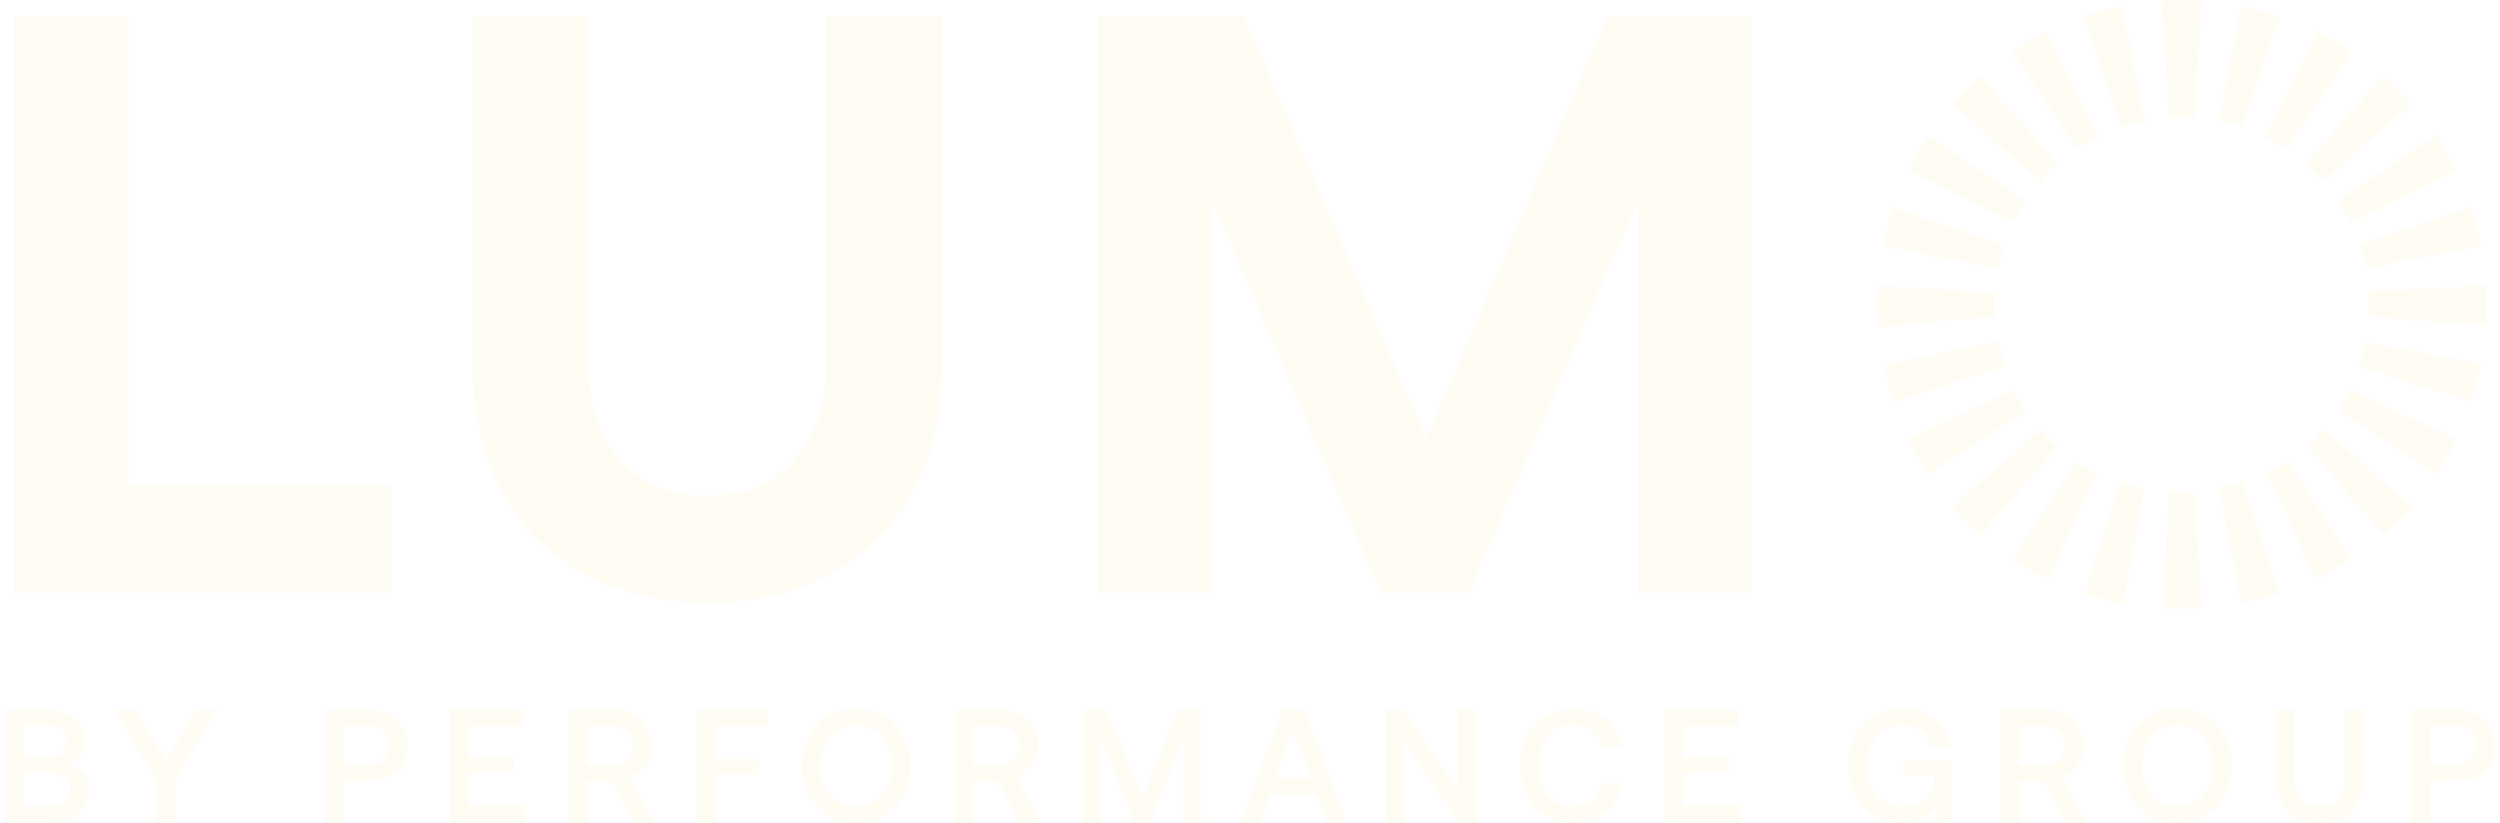
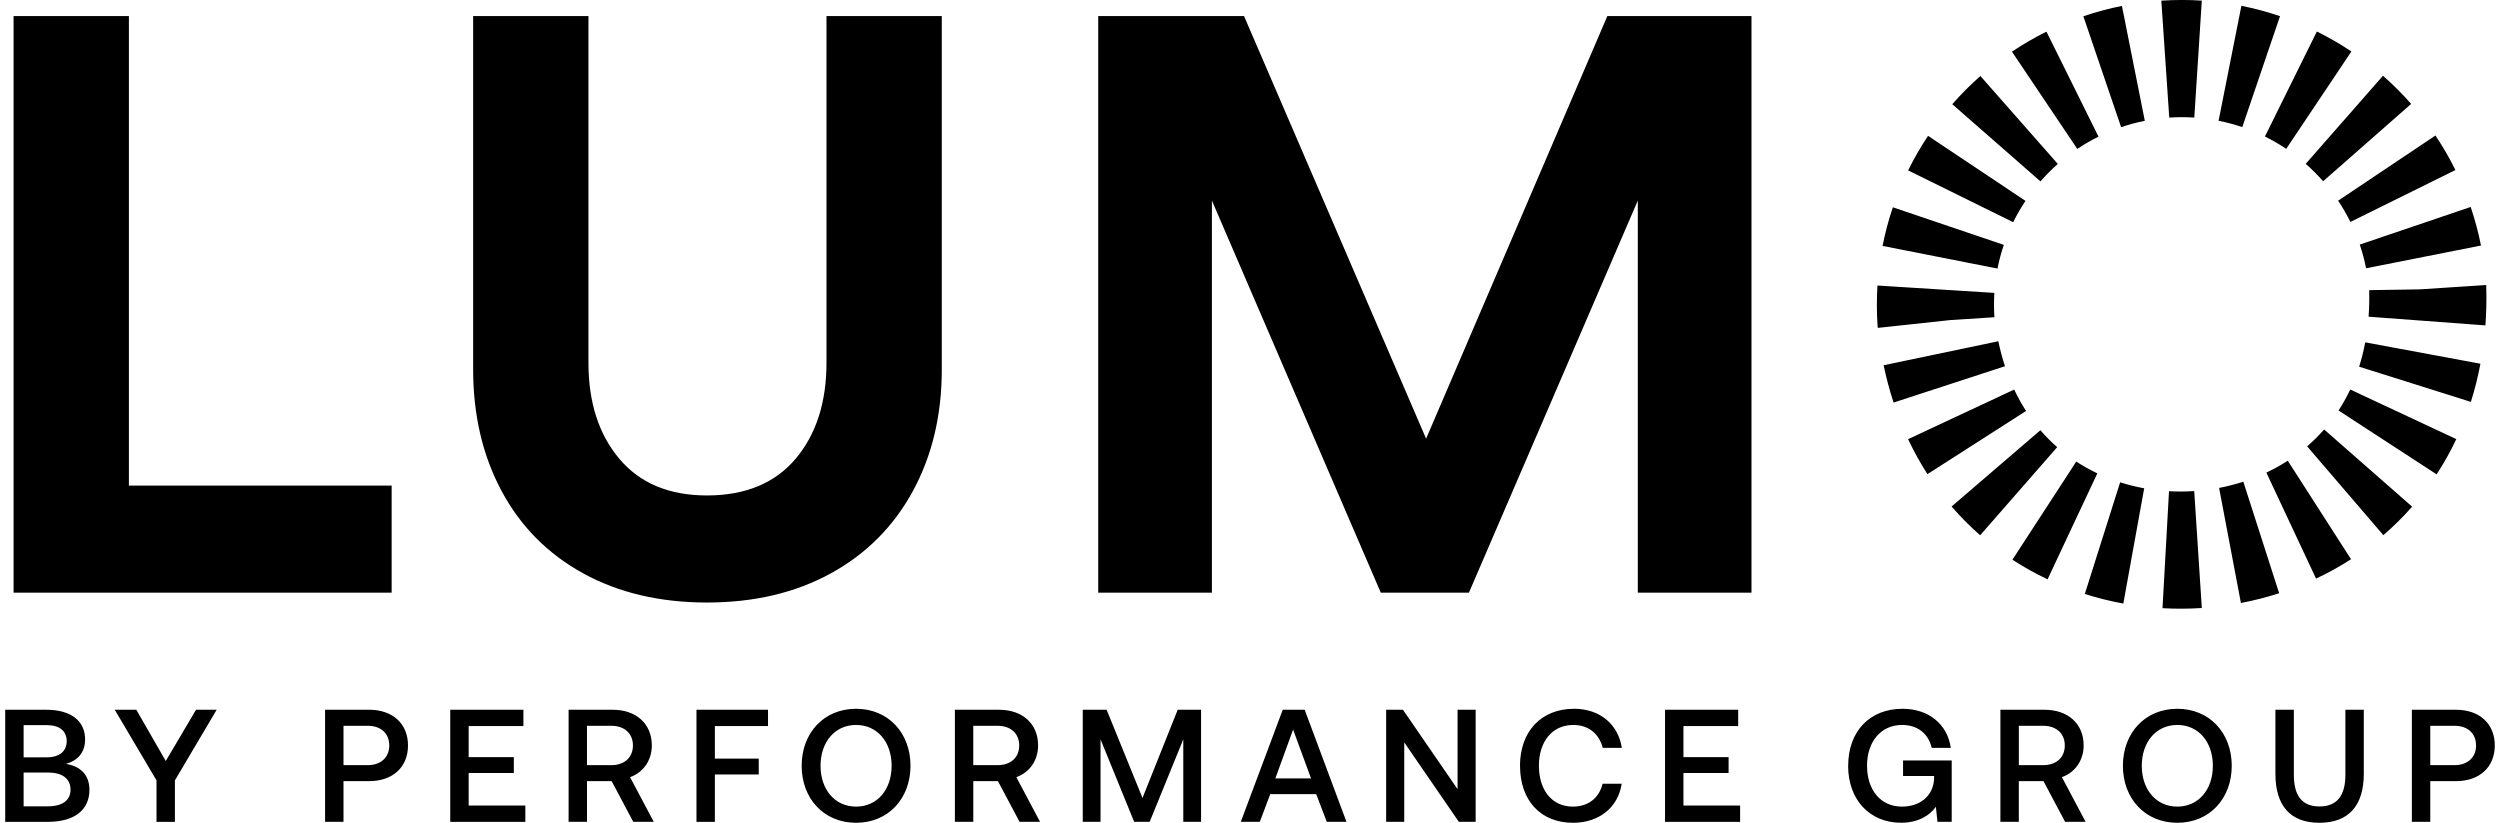
<svg xmlns="http://www.w3.org/2000/svg" width="158" height="52" viewBox="0 0 838.54 277.13" fill="none">
  <g clip-path="url(#clip0_42_5839)">
-     <path d="M130.17 199.62H2.82V5.41h38.84v158.14h88.5v36.07Zm64.48-6.52c-11.93-6.56-21.09-15.81-27.47-27.74q-9.57-17.895-9.57-40.92V5.41h38.84v116.8c0 13.32 3.47 24.09 10.4 32.32 6.94 8.23 16.78 12.35 29.55 12.35s22.89-4.11 29.82-12.35c6.94-8.23 10.4-19 10.4-32.32V5.41h38.84v119.02c0 15.36-3.24 28.99-9.71 40.92-6.48 11.93-15.68 21.18-27.61 27.74s-25.85 9.85-41.76 9.85-29.83-3.29-41.76-9.85Zm283.94-45.36L539.63 5.41h48.55v194.21h-38.29V67.56l-56.88 132.06h-29.69L406.44 67.56v132.06h-38.29V5.41h49.11l61.32 142.33Zm261.27 57.05h-.08c-4.37.29-8.8.31-13.16.06l2.19-39.4c2.79.16 5.61.14 8.41-.04h.08zm13.17-1.68-7.35-38.77c2.77-.53 5.51-1.23 8.16-2.09l12.07 37.56c-4.19 1.36-8.53 2.46-12.88 3.29Zm-39.61.18c-4.39-.8-8.76-1.89-12.97-3.23l11.9-37.61c2.62.84 5.35 1.51 8.1 2.02l-7.03 38.83Zm64.92-8.39-16.74-35.72c2.5-1.18 4.92-2.52 7.21-4l21.31 33.18c-3.75 2.42-7.71 4.61-11.78 6.53Zm-90.43.23a99 99 0 0 1-11.84-6.61l21.5-33.05c2.25 1.47 4.64 2.8 7.1 3.96zM801 180.25l-25.67-29.92a57 57 0 0 0 5.73-5.67l29.64 25.99c-2.99 3.4-6.25 6.64-9.7 9.6m-135.8.04a98 98 0 0 1-9.62-9.69l29.91-25.69c1.75 2.03 3.65 3.94 5.66 5.7zm153.75-20.52-33.04-21.51c1.46-2.24 2.79-4.62 3.94-7.07l35.72 16.71c-1.93 4.11-4.16 8.1-6.62 11.87m-171.5-.07c-2.4-3.73-4.6-7.69-6.52-11.78l35.74-16.71a61 61 0 0 0 3.99 7.21zm183.03-24.34-37.63-11.85c.83-2.63 1.52-5.39 2.05-8.2l38.8 7.2c-.82 4.38-1.9 8.71-3.22 12.86Zm-194.44.24c-1.33-4.05-2.46-8.28-3.35-12.58l38.63-8.08c.6 2.9 1.36 5.73 2.24 8.41l-37.52 12.24Zm199.34-26-39.35-2.93c.21-2.89.28-5.9.21-8.94l17.02-.27L835.64 96l.03.47v.42c.12 4.29.02 8.57-.29 12.71m-204.66.84-.06-.62-.03-.41c-.29-4.4-.29-8.86-.02-13.24l39.38 2.48c-.17 2.71-.17 5.47.01 8.2l-14.87.96zm164.47-20.08c-.53-2.7-1.25-5.39-2.13-7.98l37.36-12.67c1.43 4.23 2.6 8.6 3.47 12.99zm-124.14.1-38.72-7.63c.86-4.39 2.03-8.77 3.47-13.01l37.37 12.66c-.88 2.6-1.6 5.29-2.13 7.98ZM789.9 74.75c-1.21-2.46-2.6-4.86-4.13-7.15l32.78-21.96c2.49 3.71 4.75 7.63 6.73 11.63l-35.37 17.48Zm-113.57.09-35.39-17.45c1.97-4 4.23-7.92 6.71-11.64l32.82 21.91a65 65 0 0 0-4.14 7.17Zm104.39-13.8a65 65 0 0 0-5.86-5.86l26.02-29.67c3.35 2.94 6.55 6.14 9.49 9.49l-29.64 26.04Zm-95.21.05-29.7-25.99c2.94-3.36 6.12-6.56 9.47-9.5l26.08 29.62c-2.07 1.82-4.04 3.8-5.85 5.87m82.78-10.96c-2.29-1.53-4.7-2.93-7.17-4.15l17.49-35.37c4 1.98 7.91 4.24 11.63 6.73zm-70.37.03L675.91 17.4c3.71-2.49 7.62-4.76 11.62-6.74l17.53 35.36a63 63 0 0 0-7.14 4.14m55.56-7.35c-2.6-.88-5.28-1.6-7.97-2.14l7.68-38.71c4.39.87 8.77 2.04 13.01 3.49l-12.71 37.36Zm-40.8.03L699.96 5.48c4.23-1.44 8.6-2.61 12.99-3.49l7.71 38.7c-2.7.54-5.38 1.26-7.98 2.14Zm24.64-3.24c-2.74-.18-5.53-.18-8.3 0h-.13L726.22.23l.23-.02c4.46-.29 8.97-.29 13.41 0l-2.53 39.38ZM0 239.06h13.86c8.3 0 13.05 3.77 13.05 9.98 0 4.47-2.53 7.17-6.47 8.25 4.48.7 7.93 3.34 7.93 8.74 0 6.69-4.91 10.78-14.02 10.78H0v-37.74Zm6.2 5.18v10.84h7.82c4.26 0 6.69-2.05 6.69-5.45s-2.37-5.39-6.69-5.39zm0 15.96v11.38h8.2c4.96 0 7.6-2.1 7.6-5.61 0-3.72-2.8-5.77-7.6-5.77zm30.68-21.14h7.28l9.92 17.26 10.19-17.26h6.96l-14.07 23.78v13.97h-6.2v-13.97l-14.07-23.78Zm70.86 0h14.88c7.87 0 13.05 4.69 13.05 12.02s-5.18 12.02-13.05 12.02h-8.68v13.7h-6.2zm6.2 5.39v13.27h8.14c4.42 0 7.28-2.59 7.28-6.63s-2.8-6.63-7.23-6.63h-8.2Zm35.96-5.39h24.64v5.5H156.1v10.46h15.21v5.34H156.1v10.95h19.09v5.5H149.9v-37.74Zm39.85 0h14.88c7.87 0 13.16 4.69 13.16 12.02 0 5.07-2.91 9.11-7.33 10.68l7.98 15.04h-6.9l-7.28-13.7h-8.3v13.7h-6.2v-37.74Zm6.2 5.39v13.27h8.2c4.42 0 7.28-2.59 7.28-6.63s-2.86-6.63-7.28-6.63h-8.2Zm36.88-5.39h24.1v5.5h-17.9v10.95h14.77v5.34h-14.77v15.96h-6.2v-37.74Zm53.76 38.07c-10.84 0-18.33-8.14-18.33-19.2s7.49-19.2 18.33-19.2 18.33 8.14 18.33 19.2-7.49 19.2-18.33 19.2m0-5.45c7.17 0 11.97-5.77 11.97-13.75s-4.8-13.75-11.97-13.75-11.97 5.77-11.97 13.75 4.8 13.75 11.97 13.75m33.27-32.62h14.88c7.87 0 13.16 4.69 13.16 12.02 0 5.07-2.91 9.11-7.33 10.68l7.98 15.04h-6.9l-7.28-13.7h-8.3v13.7h-6.2v-37.74Zm6.2 5.39v13.27h8.2c4.42 0 7.28-2.59 7.28-6.63s-2.86-6.63-7.28-6.63h-8.2Zm36.89-5.39h8.03l12.08 29.71 11.86-29.71h7.87v37.74h-5.99v-27.77l-11.32 27.77h-5.23l-11.32-27.77v27.77h-5.99v-37.74Zm53.22 37.74 14.13-37.74h7.39l14.07 37.74h-6.63l-3.56-9.33h-15.48l-3.51 9.33h-6.42Zm11.64-14.61h12.02l-6.04-16.45-5.99 16.45Zm37.32 14.61v-37.74h5.66l18.39 26.74v-26.74h6.09v37.74h-5.66l-18.39-26.75v26.75zm45.08-18.87c0-11.48 7.06-19.2 18.23-19.2 8.63 0 14.83 5.18 16.07 13.16h-6.42c-1.24-4.75-4.8-7.71-9.92-7.71-7.17 0-11.59 5.66-11.59 13.75s4.31 13.75 11.43 13.75c5.23 0 8.84-2.91 10.03-7.71h6.42c-1.19 7.98-7.6 13.16-16.39 13.16-11 0-17.85-7.6-17.85-19.2Zm48.85-18.87h24.64v5.5h-18.44v10.46h15.21v5.34h-15.21v10.95h19.09v5.5h-25.29v-37.74Zm61.69 18.87c0-11.48 7.12-19.2 18.33-19.2 8.74 0 15.1 5.18 16.23 13.16h-6.42c-1.13-4.8-4.75-7.71-9.98-7.71-7.17 0-11.81 5.66-11.81 13.75s4.53 13.75 11.75 13.75c5.82 0 10.51-3.29 10.84-9.38v-.92h-10.46v-5.23h16.39v20.65h-4.8l-.54-5.07c-1.83 2.7-5.72 5.39-11.7 5.39-10.57 0-17.85-7.71-17.85-19.2Zm51.27-18.87h14.88c7.87 0 13.16 4.69 13.16 12.02 0 5.07-2.91 9.11-7.33 10.68l7.98 15.04h-6.9l-7.28-13.7h-8.31v13.7h-6.2zm6.21 5.39v13.27h8.2c4.42 0 7.28-2.59 7.28-6.63s-2.86-6.63-7.28-6.63h-8.2Zm53.38 32.68c-10.84 0-18.33-8.14-18.33-19.2s7.49-19.2 18.33-19.2 18.33 8.14 18.33 19.2-7.5 19.2-18.33 19.2m0-5.45c7.17 0 11.97-5.77 11.97-13.75s-4.8-13.75-11.97-13.75-11.97 5.77-11.97 13.75 4.8 13.75 11.97 13.75m33.05-32.62h6.2v21.89c0 7.01 2.7 10.68 8.63 10.68s8.73-3.67 8.73-10.68v-21.89h6.2v21.57c0 10.73-5.12 16.5-14.94 16.5s-14.83-5.77-14.83-16.5v-21.57Zm45.95 0h14.88c7.87 0 13.05 4.69 13.05 12.02s-5.18 12.02-13.05 12.02h-8.68v13.7h-6.2zm6.2 5.39v13.27h8.14c4.42 0 7.28-2.59 7.28-6.63s-2.8-6.63-7.23-6.63h-8.2Z" fill="#fffcf4" />
+     <path d="M130.17 199.62H2.82V5.41h38.84v158.14h88.5v36.07Zm64.48-6.52c-11.93-6.56-21.09-15.81-27.47-27.74q-9.57-17.895-9.57-40.92V5.41h38.84v116.8c0 13.32 3.47 24.09 10.4 32.32 6.94 8.23 16.78 12.35 29.55 12.35s22.89-4.11 29.82-12.35c6.94-8.23 10.4-19 10.4-32.32V5.41h38.84v119.02c0 15.36-3.24 28.99-9.71 40.92-6.48 11.93-15.68 21.18-27.61 27.74s-25.85 9.85-41.76 9.85-29.83-3.29-41.76-9.85Zm283.94-45.36L539.63 5.41h48.55v194.21h-38.29V67.56l-56.88 132.06h-29.69L406.44 67.56v132.06h-38.29V5.41h49.11l61.32 142.33Zm261.27 57.05h-.08c-4.37.29-8.8.31-13.16.06l2.19-39.4c2.79.16 5.61.14 8.41-.04h.08zm13.17-1.68-7.35-38.77c2.77-.53 5.51-1.23 8.16-2.09l12.07 37.56c-4.19 1.36-8.53 2.46-12.88 3.29Zm-39.61.18c-4.39-.8-8.76-1.89-12.97-3.23l11.9-37.61c2.62.84 5.35 1.51 8.1 2.02l-7.03 38.83Zm64.92-8.39-16.74-35.72c2.5-1.18 4.92-2.52 7.21-4l21.31 33.18c-3.75 2.42-7.71 4.61-11.78 6.53Zm-90.43.23a99 99 0 0 1-11.84-6.61l21.5-33.05c2.25 1.47 4.64 2.8 7.1 3.96zM801 180.25l-25.67-29.92a57 57 0 0 0 5.73-5.67l29.64 25.99c-2.99 3.4-6.25 6.64-9.7 9.6m-135.8.04a98 98 0 0 1-9.62-9.69l29.91-25.69c1.75 2.03 3.65 3.94 5.66 5.7zm153.75-20.52-33.04-21.51c1.46-2.24 2.79-4.62 3.94-7.07l35.72 16.71c-1.93 4.11-4.16 8.1-6.62 11.87m-171.5-.07c-2.4-3.73-4.6-7.69-6.52-11.78l35.74-16.71a61 61 0 0 0 3.99 7.21zm183.03-24.34-37.63-11.85c.83-2.63 1.52-5.39 2.05-8.2l38.8 7.2c-.82 4.38-1.9 8.71-3.22 12.86Zm-194.44.24c-1.33-4.05-2.46-8.28-3.35-12.58l38.63-8.08c.6 2.9 1.36 5.73 2.24 8.41l-37.52 12.24Zm199.34-26-39.35-2.93c.21-2.89.28-5.9.21-8.94l17.02-.27L835.64 96l.03.47v.42c.12 4.29.02 8.57-.29 12.71m-204.66.84-.06-.62-.03-.41c-.29-4.4-.29-8.86-.02-13.24l39.38 2.48c-.17 2.71-.17 5.47.01 8.2l-14.87.96zm164.47-20.08c-.53-2.7-1.25-5.39-2.13-7.98l37.36-12.67c1.43 4.23 2.6 8.6 3.47 12.99zm-124.14.1-38.72-7.63c.86-4.39 2.03-8.77 3.47-13.01l37.37 12.66c-.88 2.6-1.6 5.29-2.13 7.98ZM789.9 74.75c-1.21-2.46-2.6-4.86-4.13-7.15l32.78-21.96c2.49 3.71 4.75 7.63 6.73 11.63l-35.37 17.48Zm-113.57.09-35.39-17.45c1.97-4 4.23-7.92 6.71-11.64l32.82 21.91a65 65 0 0 0-4.14 7.17Zm104.39-13.8a65 65 0 0 0-5.86-5.86l26.02-29.67c3.35 2.94 6.55 6.14 9.49 9.49l-29.64 26.04Zm-95.21.05-29.7-25.99c2.94-3.36 6.12-6.56 9.47-9.5l26.08 29.62c-2.07 1.82-4.04 3.8-5.85 5.87m82.78-10.96c-2.29-1.53-4.7-2.93-7.17-4.15l17.49-35.37c4 1.98 7.91 4.24 11.63 6.73zm-70.37.03L675.91 17.4c3.71-2.49 7.62-4.76 11.62-6.74l17.53 35.36a63 63 0 0 0-7.14 4.14m55.56-7.35c-2.6-.88-5.28-1.6-7.97-2.14l7.68-38.71c4.39.87 8.77 2.04 13.01 3.49l-12.71 37.36Zm-40.8.03L699.96 5.48c4.23-1.44 8.6-2.61 12.99-3.49l7.71 38.7c-2.7.54-5.38 1.26-7.98 2.14Zm24.64-3.24c-2.74-.18-5.53-.18-8.3 0h-.13L726.22.23l.23-.02c4.46-.29 8.97-.29 13.41 0l-2.53 39.38ZM0 239.06h13.86c8.3 0 13.05 3.77 13.05 9.98 0 4.47-2.53 7.17-6.47 8.25 4.48.7 7.93 3.34 7.93 8.74 0 6.69-4.91 10.78-14.02 10.78H0v-37.74Zm6.2 5.18v10.84h7.82c4.26 0 6.69-2.05 6.69-5.45s-2.37-5.39-6.69-5.39zm0 15.96v11.38h8.2c4.96 0 7.6-2.1 7.6-5.61 0-3.72-2.8-5.77-7.6-5.77zm30.68-21.14h7.28l9.92 17.26 10.19-17.26h6.96l-14.07 23.78v13.97h-6.2v-13.97l-14.07-23.78Zm70.86 0h14.88c7.87 0 13.05 4.69 13.05 12.02s-5.18 12.02-13.05 12.02h-8.68v13.7h-6.2zm6.2 5.39v13.27h8.14c4.42 0 7.28-2.59 7.28-6.63s-2.8-6.63-7.23-6.63h-8.2Zm35.96-5.39h24.64v5.5H156.1v10.46h15.21v5.34H156.1v10.95h19.09v5.5H149.9v-37.74Zm39.85 0h14.88c7.87 0 13.16 4.69 13.16 12.02 0 5.07-2.91 9.11-7.33 10.68l7.98 15.04h-6.9l-7.28-13.7h-8.3v13.7h-6.2v-37.74Zm6.2 5.39v13.27h8.2c4.42 0 7.28-2.59 7.28-6.63s-2.86-6.63-7.28-6.63h-8.2Zm36.88-5.39h24.1v5.5h-17.9v10.95h14.77v5.34h-14.77v15.96h-6.2v-37.74Zm53.76 38.07c-10.84 0-18.33-8.14-18.33-19.2s7.49-19.2 18.33-19.2 18.33 8.14 18.33 19.2-7.49 19.2-18.33 19.2m0-5.45c7.17 0 11.97-5.77 11.97-13.75s-4.8-13.75-11.97-13.75-11.97 5.77-11.97 13.75 4.8 13.75 11.97 13.75m33.27-32.62h14.88c7.87 0 13.16 4.69 13.16 12.02 0 5.07-2.91 9.11-7.33 10.68l7.98 15.04h-6.9l-7.28-13.7h-8.3v13.7h-6.2v-37.74Zm6.2 5.39v13.27h8.2c4.42 0 7.28-2.59 7.28-6.63s-2.86-6.63-7.28-6.63h-8.2Zm36.89-5.39h8.03l12.08 29.71 11.86-29.71h7.87v37.74h-5.99v-27.77l-11.32 27.77h-5.23l-11.32-27.77v27.77h-5.99v-37.74Zm53.22 37.74 14.13-37.74h7.39l14.07 37.74h-6.63l-3.56-9.33h-15.48l-3.51 9.33h-6.42Zm11.64-14.61h12.02l-6.04-16.45-5.99 16.45Zm37.32 14.61v-37.74h5.66l18.39 26.74v-26.74h6.09v37.74h-5.66l-18.39-26.75v26.75zm45.08-18.87c0-11.48 7.06-19.2 18.23-19.2 8.63 0 14.83 5.18 16.07 13.16h-6.42c-1.24-4.75-4.8-7.71-9.92-7.71-7.17 0-11.59 5.66-11.59 13.75s4.31 13.75 11.43 13.75c5.23 0 8.84-2.91 10.03-7.71h6.42c-1.19 7.98-7.6 13.16-16.39 13.16-11 0-17.85-7.6-17.85-19.2Zm48.85-18.87h24.64v5.5h-18.44v10.46h15.21v5.34h-15.21v10.95h19.09v5.5h-25.29v-37.74Zm61.69 18.87c0-11.48 7.12-19.2 18.33-19.2 8.74 0 15.1 5.18 16.23 13.16h-6.42c-1.13-4.8-4.75-7.71-9.98-7.71-7.17 0-11.81 5.66-11.81 13.75s4.53 13.75 11.75 13.75c5.82 0 10.51-3.29 10.84-9.38v-.92h-10.46v-5.23h16.39v20.65h-4.8l-.54-5.07c-1.83 2.7-5.72 5.39-11.7 5.39-10.57 0-17.85-7.71-17.85-19.2Zm51.27-18.87h14.88c7.87 0 13.16 4.69 13.16 12.02 0 5.07-2.91 9.11-7.33 10.68l7.98 15.04h-6.9l-7.28-13.7h-8.31v13.7h-6.2zm6.21 5.39v13.27h8.2c4.42 0 7.28-2.59 7.28-6.63s-2.86-6.63-7.28-6.63h-8.2Zm53.38 32.68c-10.84 0-18.33-8.14-18.33-19.2s7.49-19.2 18.33-19.2 18.33 8.14 18.33 19.2-7.5 19.2-18.33 19.2m0-5.45c7.17 0 11.97-5.77 11.97-13.75s-4.8-13.75-11.97-13.75-11.97 5.77-11.97 13.75 4.8 13.75 11.97 13.75m33.05-32.62h6.2v21.89c0 7.01 2.7 10.68 8.63 10.68s8.73-3.67 8.73-10.68v-21.89h6.2v21.57c0 10.73-5.12 16.5-14.94 16.5s-14.83-5.77-14.83-16.5v-21.57Zm45.95 0h14.88c7.87 0 13.05 4.69 13.05 12.02s-5.18 12.02-13.05 12.02h-8.68v13.7h-6.2zm6.2 5.39v13.27h8.14c4.42 0 7.28-2.59 7.28-6.63s-2.8-6.63-7.23-6.63h-8.2Z" fill="#000" />
  </g>
</svg>
